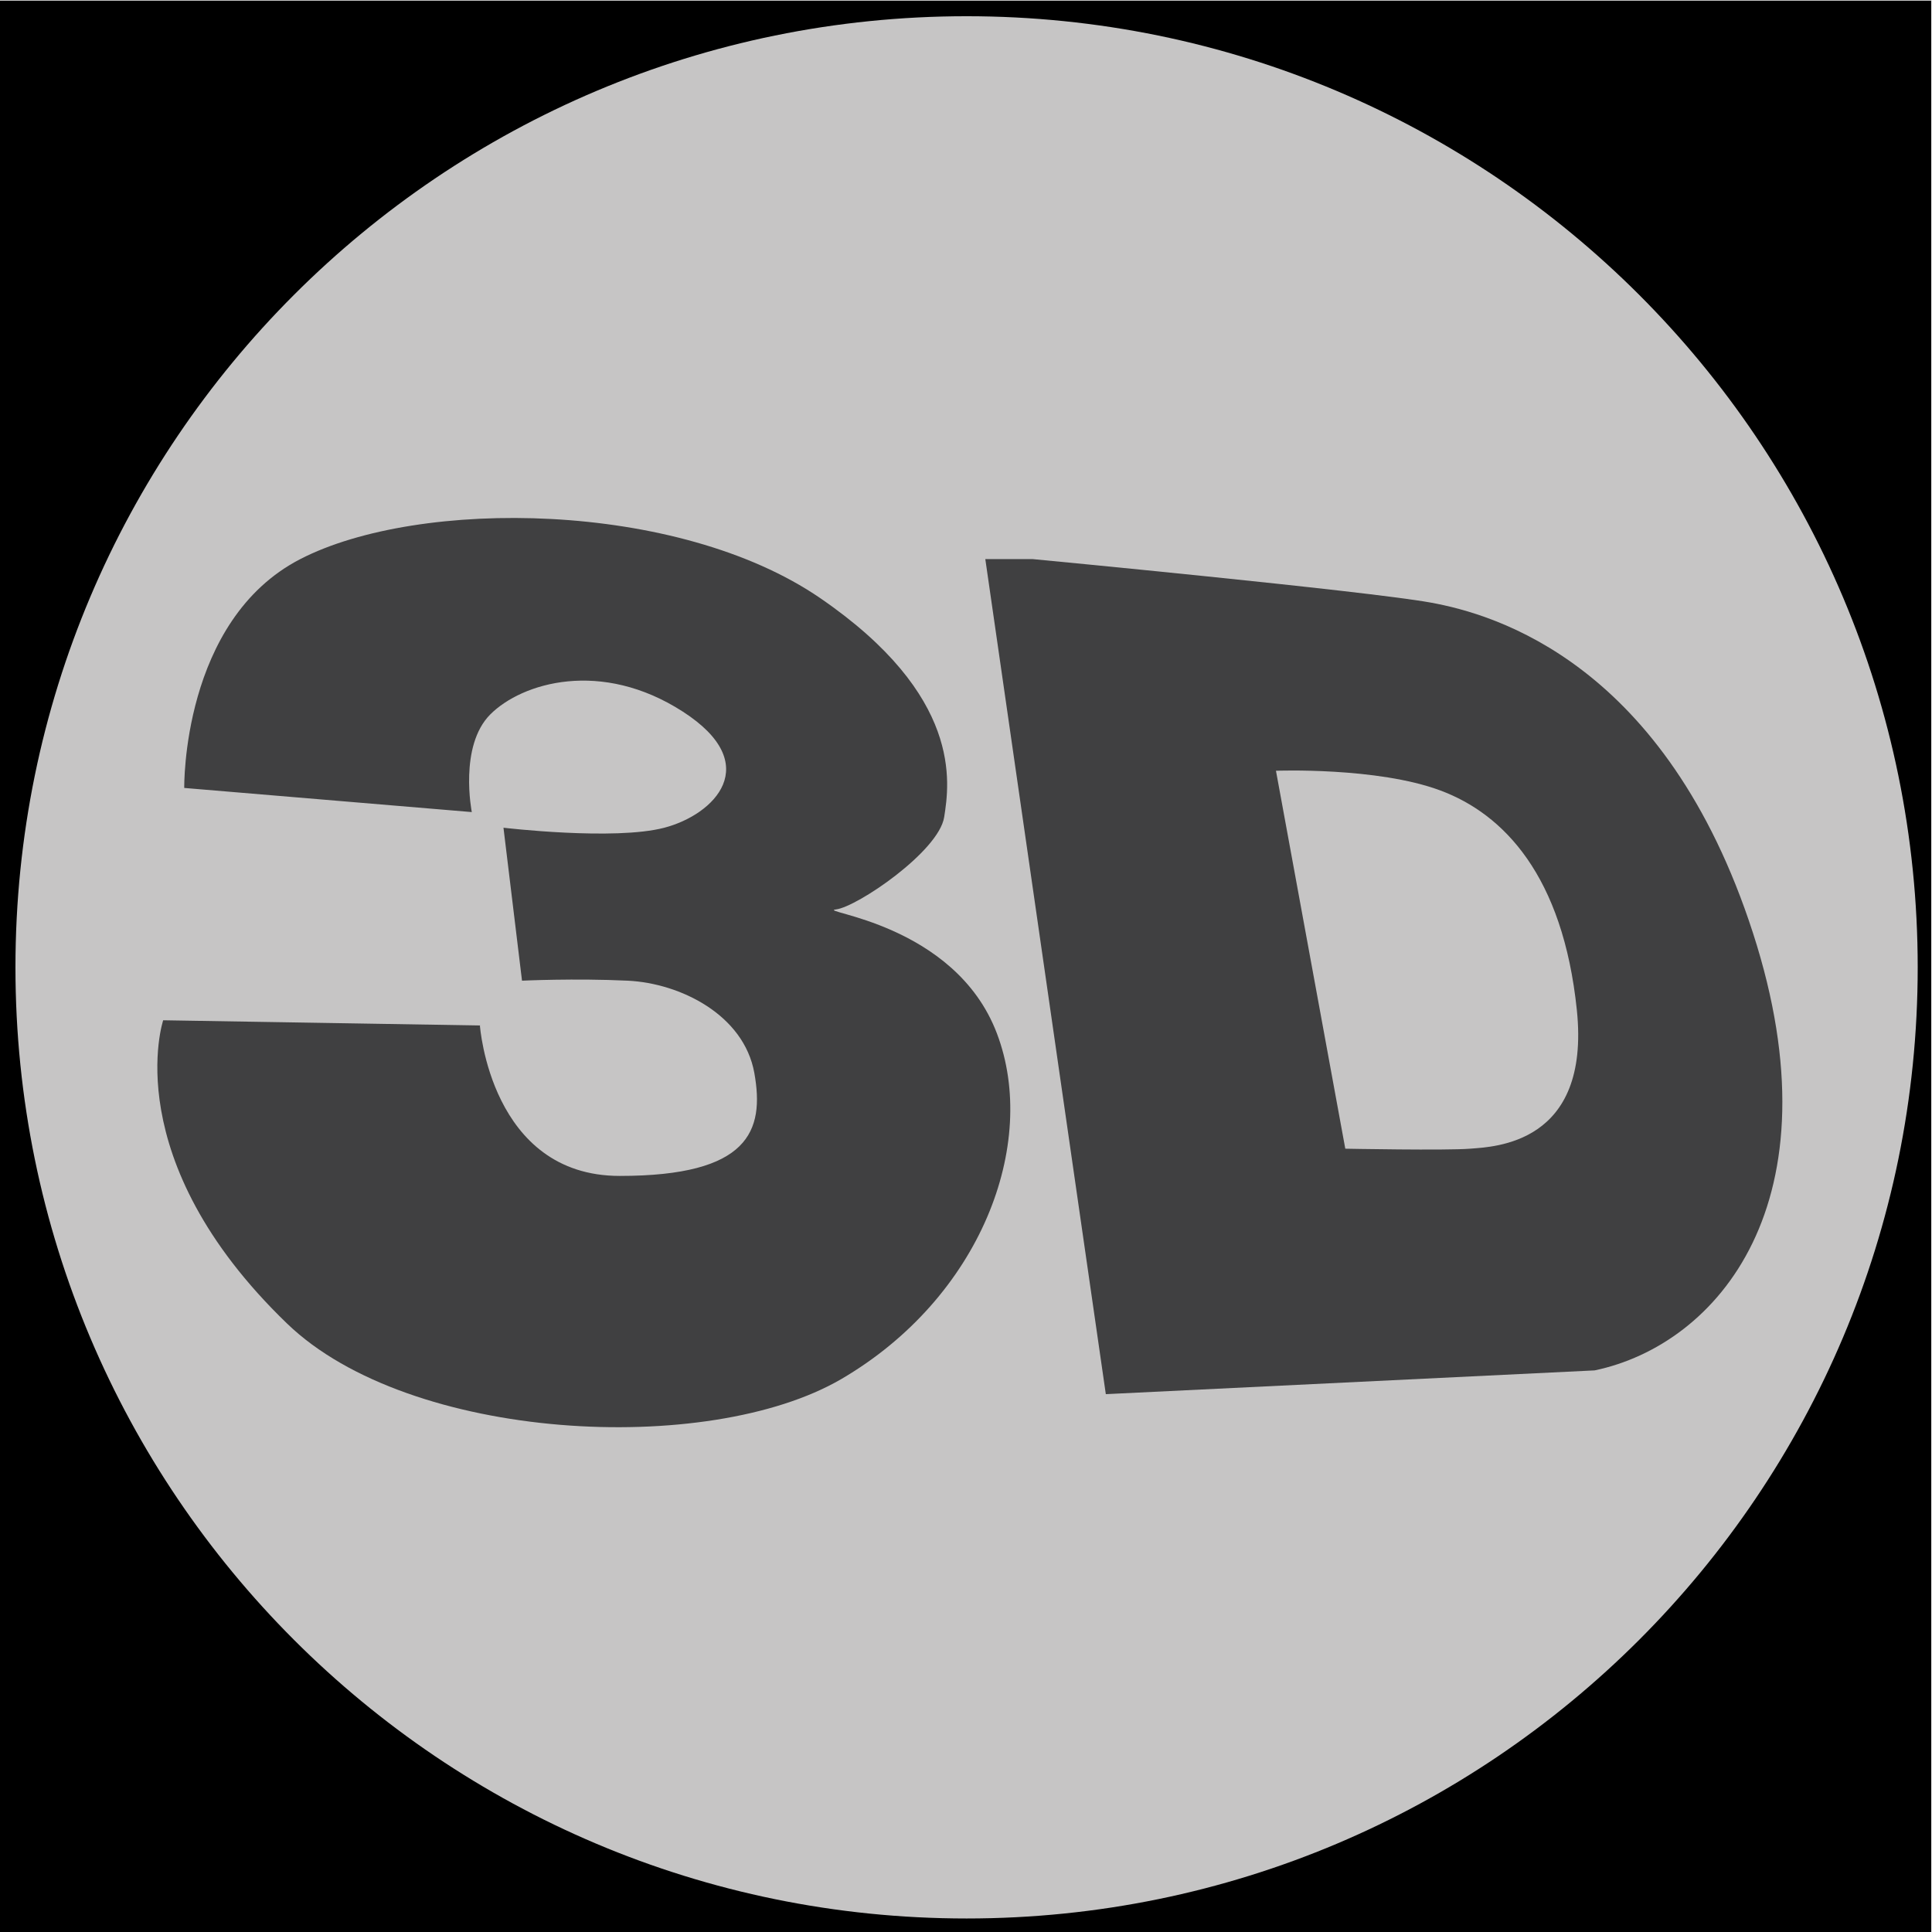
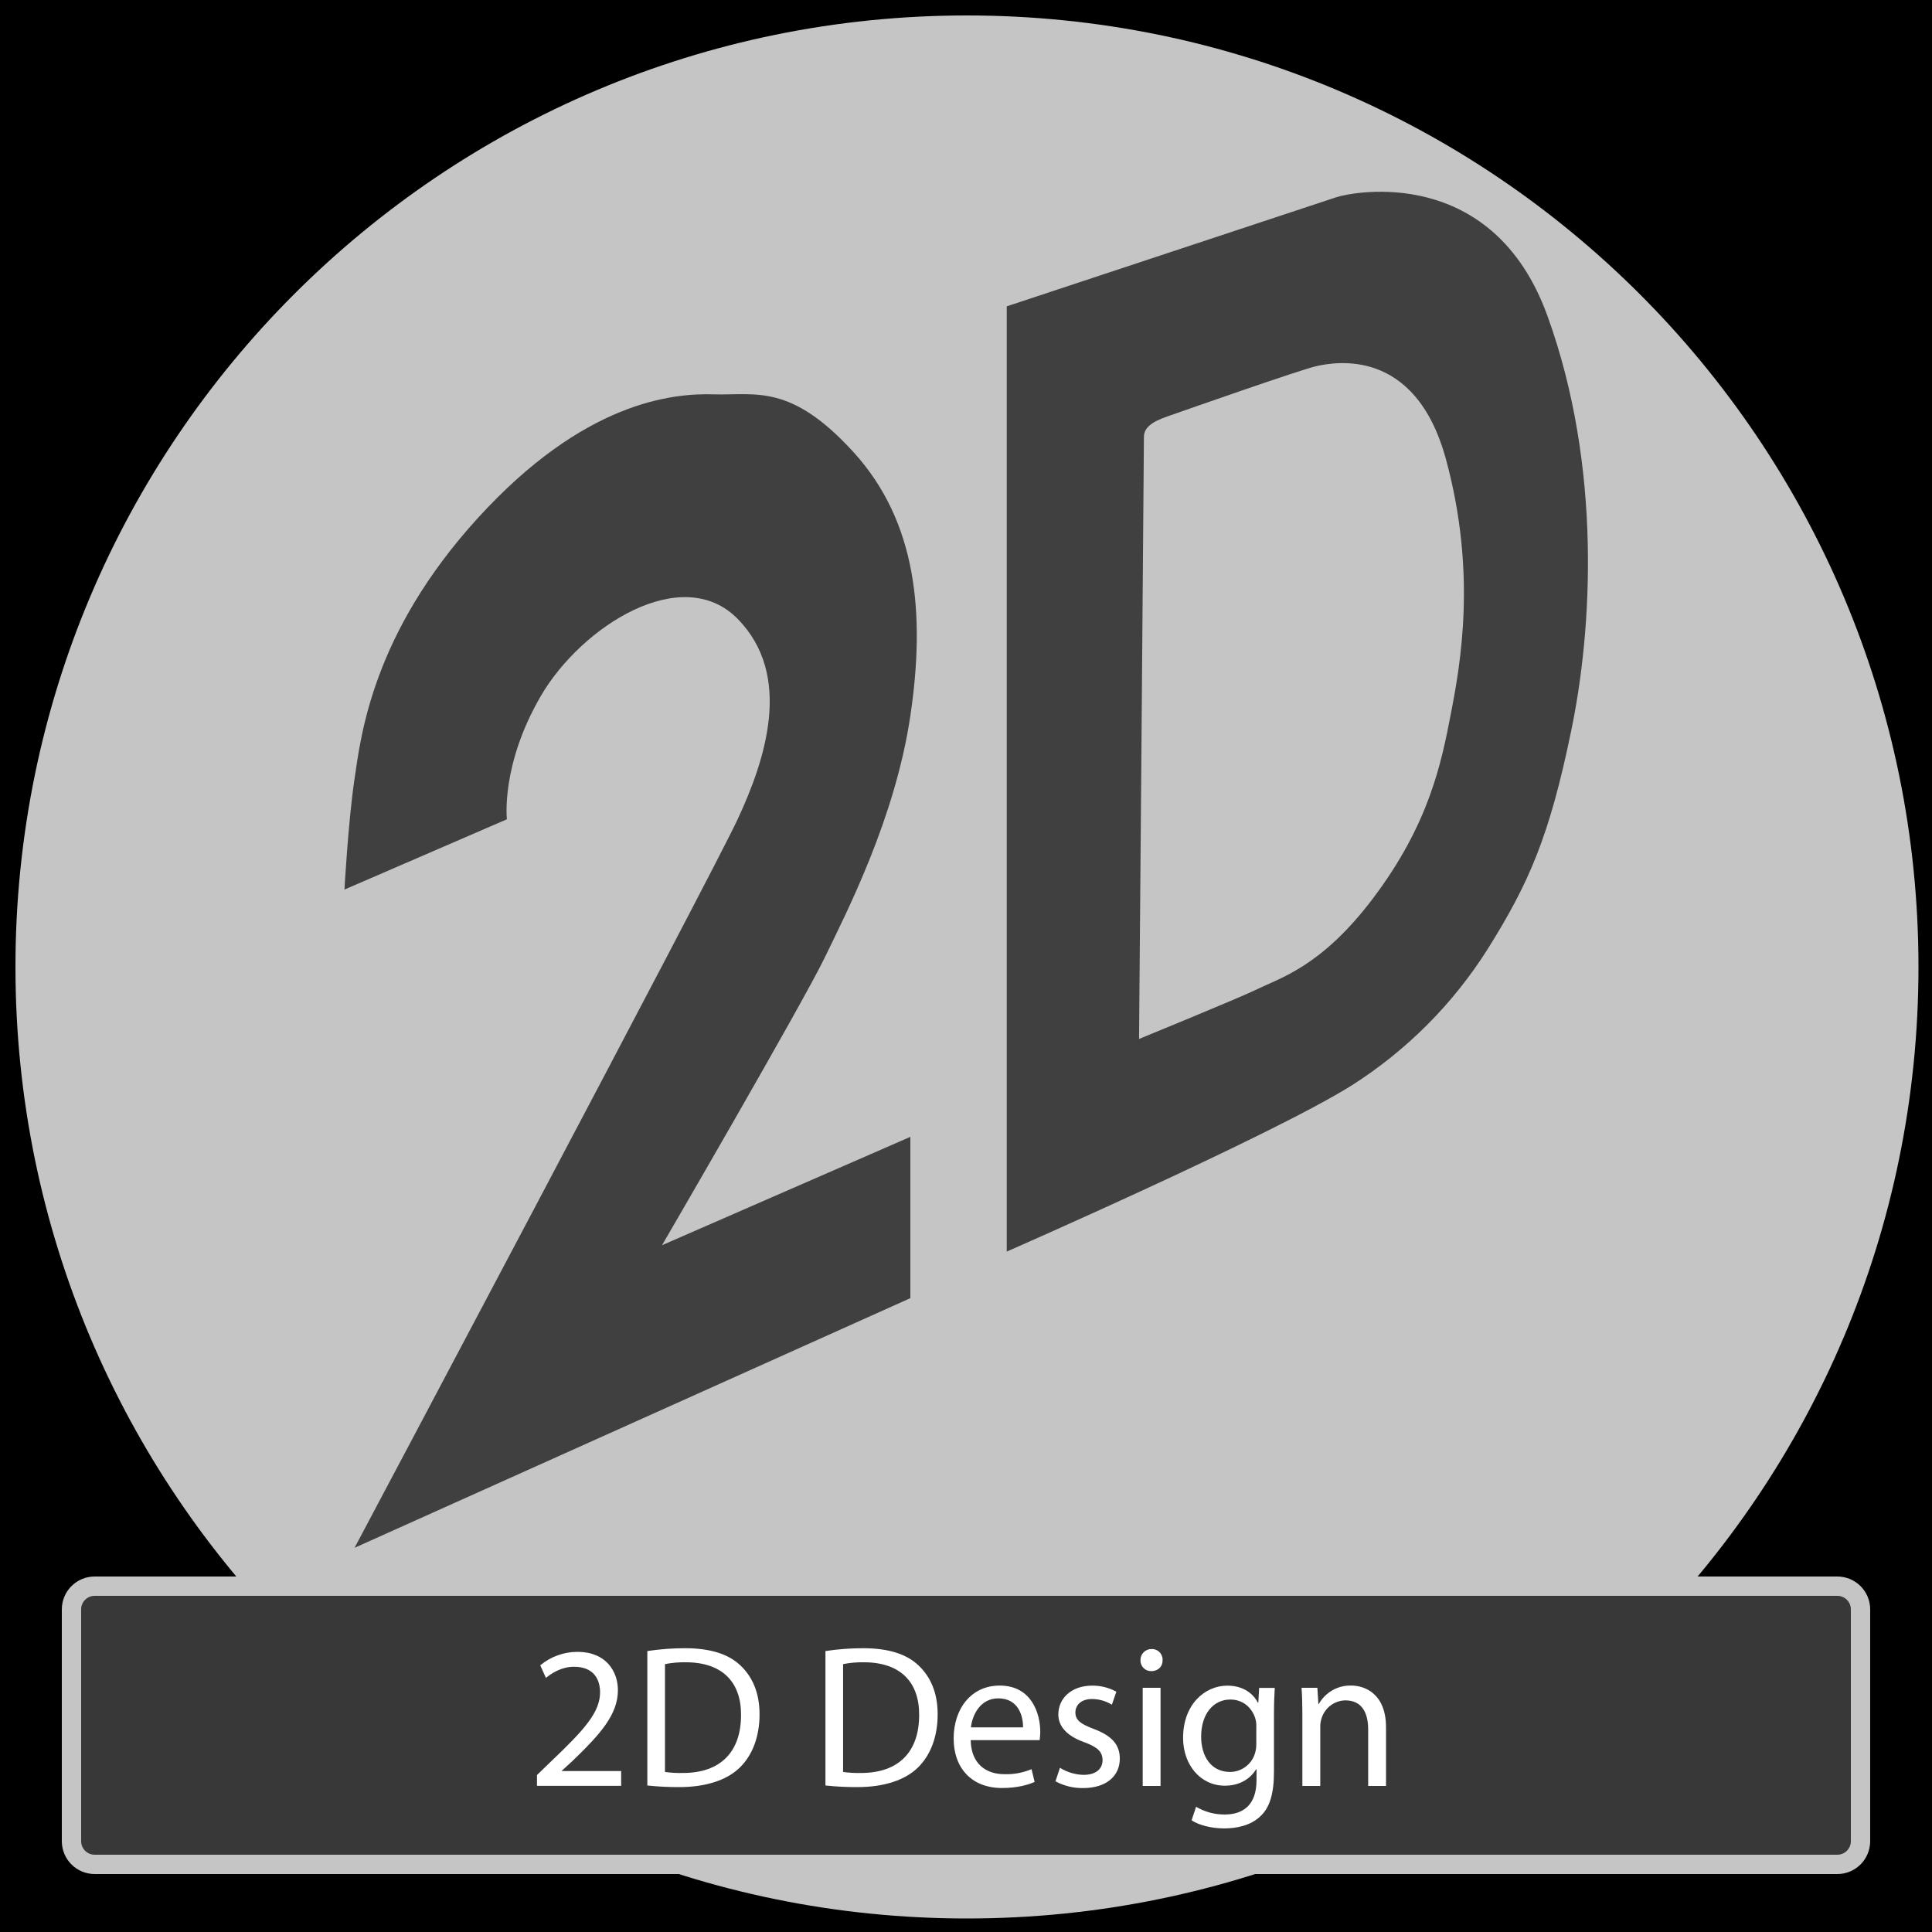
- <svg xmlns="http://www.w3.org/2000/svg" id="Layer_1" data-name="Layer 1" viewBox="0 0 1000 1000.4">
+ <svg xmlns="http://www.w3.org/2000/svg" id="_3_-_2D_Design_copy" data-name="3 - 2D Design copy" viewBox="0 0 1000 1000">
  <defs>
-     <style>.cls-1{fill:#c6c5c5;}.cls-2{fill:#404041;}</style>
+     <style>.cls-1{fill:#c6c5c5;}.cls-2{fill:#404041;}.cls-3{fill:#383838;}.cls-4{fill:#fff;}</style>
  </defs>
-   <g id="Layer_3" data-name="Layer 3">
+   <g id="BACKGROUND">
    <rect class="cls-1" width="1000" height="1000" />
-     <path class="cls-2" d="M908.7,482.7c-45.1-139.4-133.2-165-167-171.1s-206-22.5-206-22.5H511.2l62.4,432.4,253.1-12.3C890.3,695.9,953.8,622.1,908.7,482.7ZM762.2,594.4c-12.3,1-64.6,0-64.6,0L661.7,398.7s52.3-2,85.1,10.2,63.5,44.1,70.7,113.7S774.5,593.4,762.2,594.4Z" transform="translate(-1 0.4)" />
-     <path class="cls-2" d="M96.4,407.6S95,320.8,156.5,289.1s195.4-30.4,269.2,20.2,67,95.6,64.2,113.4-45.1,46.5-56,47.8,61.5,6.8,83.3,64.2-8.5,136.9-80.6,179C367.5,754,213.1,746.1,149.7,685,61.3,599.8,85.5,527.9,85.5,527.9l164,2.7s5.5,77.9,72.4,77.9,75.1-23.2,69.7-53.3-38.3-46.5-65.6-47.8-54.7,0-54.7,0l-9.6-79.2s57.4,6.8,83.3,0,51.9-32.8,9.6-60.1-83.3-15-99.7,1.4-9.6,50.6-9.6,50.6Z" transform="translate(-1 0.4)" />
-     <g id="RING">
-       <path d="M1,0V1000H1001V0H1ZM501.5,993C229.5,993,9,772.5,9,500.5S229.5,8,501.5,8,994,228.5,994,500.5,773.5,993,501.5,993Z" transform="translate(-1 0.4)" />
-     </g>
+   </g>
+   <g id="_08" data-name="08">
+     <path class="cls-2" d="M262.37,424.06S259.08,396,280,360.13,353,291,381.8,320.32s14.34,73,0,103.74S183.52,801.14,183.52,801.14L471.2,671.92V588.43L342.67,644.51s72.45-124.56,84.17-148.78,36.52-72.45,44.36-125.24S474.5,270,441.85,234.11s-50.85-29.35-72.45-30S302.18,208,247.45,268s-60.64,112.84-63.93,135-5.23,57.44-5.23,57.44Z" />
+     <path class="cls-2" d="M800.92,163.4c-28.38-78.26-100.45-64.22-109.26-61.31s-170.57,56.47-170.57,56.47V647.81s138-60.44,178.71-86.11a227.57,227.57,0,0,0,70.13-70.32c21.5-34.29,32-58.41,43.2-112.55C824.17,326.23,829.3,241.67,800.92,163.4ZM751,369.23c-4.94,25.77-11.33,57.34-40.29,95.7C684.11,500.19,663,506,650.11,512.3c-8.81,4.26-60.54,25.47-60.54,25.47s2.52-303.18,2.52-311.6c0-4.55,3.68-7.75,12.2-10.65,9.69-3.39,69.45-24.41,77.3-26.06,8.62-1.84,50.85-10.46,66.83,48.24S756,343.47,751,369.23Z" />
+   </g>
+   <g id="RING">
+     <path d="M0,0V1000H1000V0H0ZM500.5,993C228.5,993,8,772.5,8,500.5S228.5,8,500.5,8,993,228.5,993,500.5,772.5,993,500.5,993Z" />
+   </g>
+   <g id="Layer_3_copy_10" data-name="Layer 3 copy 10">
+     <rect class="cls-3" x="37" y="821" width="926" height="144" rx="12" ry="12" />
+     <path class="cls-1" d="M951,970H49a17,17,0,0,1-17-17V833a17,17,0,0,1,17-17H951a17,17,0,0,1,17,17V953A17,17,0,0,1,951,970ZM49,826a7,7,0,0,0-7,7V953a7,7,0,0,0,7,7H951a7,7,0,0,0,7-7V833a7,7,0,0,0-7-7H49Z" />
+     <path class="cls-4" d="M277.94,924.41v-5.67l7.25-7c17.43-16.59,25.3-25.41,25.41-35.7,0-6.93-3.36-13.33-13.54-13.33-6.19,0-11.34,3.15-14.49,5.77l-2.94-6.51A30,30,0,0,1,298.94,855c14.7,0,20.89,10.08,20.89,19.84,0,12.6-9.13,22.78-23.52,36.64l-5.46,5v0.21h30.66v7.67H277.94Z" />
+     <path class="cls-4" d="M335.06,854.58a130.86,130.86,0,0,1,19.42-1.47c13.12,0,22.47,3,28.66,8.82s10,14,10,25.41-3.57,21-10.18,27.51S365.4,925,351.65,925a147.35,147.35,0,0,1-16.59-.84V854.58Zm9.13,62.58a57.69,57.69,0,0,0,9.24.53c19.53,0,30.13-10.92,30.13-30,0.1-16.69-9.34-27.3-28.66-27.3a51.94,51.94,0,0,0-10.71.95v55.86Z" />
+     <path class="cls-4" d="M427.25,854.58a130.86,130.86,0,0,1,19.42-1.47c13.12,0,22.47,3,28.66,8.82s10,14,10,25.41-3.57,21-10.18,27.51S457.59,925,443.84,925a147.35,147.35,0,0,1-16.59-.84V854.58Zm9.13,62.58a57.69,57.69,0,0,0,9.24.53c19.53,0,30.13-10.92,30.13-30,0.1-16.69-9.34-27.3-28.66-27.3a51.94,51.94,0,0,0-10.71.95v55.86Z" />
+     <path class="cls-4" d="M502.43,900.68c0.21,12.5,8.19,17.64,17.43,17.64a33.41,33.41,0,0,0,14.07-2.62l1.58,6.62c-3.26,1.47-8.82,3.15-16.9,3.15-15.64,0-25-10.29-25-25.62s9-27.4,23.83-27.4c16.59,0,21,14.59,21,23.94a34.91,34.91,0,0,1-.32,4.3h-35.7Zm27.09-6.61c0.1-5.88-2.42-15-12.81-15-9.34,0-13.44,8.61-14.17,15h27Z" />
+     <path class="cls-4" d="M548.63,915a24.22,24.22,0,0,0,12.18,3.67c6.72,0,9.87-3.36,9.87-7.56,0-4.41-2.62-6.83-9.45-9.34-9.13-3.25-13.44-8.29-13.44-14.38,0-8.19,6.62-14.91,17.53-14.91a25.37,25.37,0,0,1,12.5,3.15l-2.31,6.72a19.78,19.78,0,0,0-10.39-2.94c-5.46,0-8.5,3.15-8.5,6.93,0,4.2,3,6.09,9.66,8.61,8.82,3.36,13.33,7.77,13.33,15.33,0,8.92-6.93,15.22-19,15.22A29,29,0,0,1,546.31,922Z" />
+     <path class="cls-4" d="M601.75,859.31c0.11,3.15-2.21,5.67-5.88,5.67a5.49,5.49,0,0,1-5.57-5.67,5.63,5.63,0,0,1,5.77-5.77A5.48,5.48,0,0,1,601.75,859.31Zm-10.29,65.1V873.59h9.24v50.82h-9.24Z" />
+     <path class="cls-4" d="M659.82,873.59c-0.21,3.67-.42,7.77-0.42,14v29.5c0,11.65-2.31,18.79-7.25,23.2-4.93,4.62-12.07,6.09-18.48,6.09-6.09,0-12.81-1.47-16.9-4.2l2.31-7a28.66,28.66,0,0,0,14.91,4c9.45,0,16.38-4.93,16.38-17.74v-5.67h-0.21c-2.83,4.72-8.29,8.5-16.17,8.5-12.6,0-21.63-10.71-21.63-24.78,0-17.22,11.23-27,22.89-27,8.82,0,13.65,4.62,15.85,8.82h0.21l0.42-7.67h8.08Zm-9.55,20.05a13.16,13.16,0,0,0-.53-4.2c-1.68-5.35-6.19-9.76-12.91-9.76-8.82,0-15.12,7.46-15.12,19.21,0,10,5,18.27,15,18.27a13.51,13.51,0,0,0,12.81-9.45,16.06,16.06,0,0,0,.74-4.93v-9.13Z" />
+     <path class="cls-4" d="M674.1,887.34c0-5.25-.11-9.55-0.42-13.75h8.19l0.52,8.4h0.21a18.69,18.69,0,0,1,16.8-9.55c7,0,18,4.2,18,21.63v30.34h-9.24V895.11c0-8.19-3-15-11.76-15A13.13,13.13,0,0,0,684,889.55a13.28,13.28,0,0,0-.63,4.3v30.55H674.1V887.34Z" />
  </g>
</svg>
